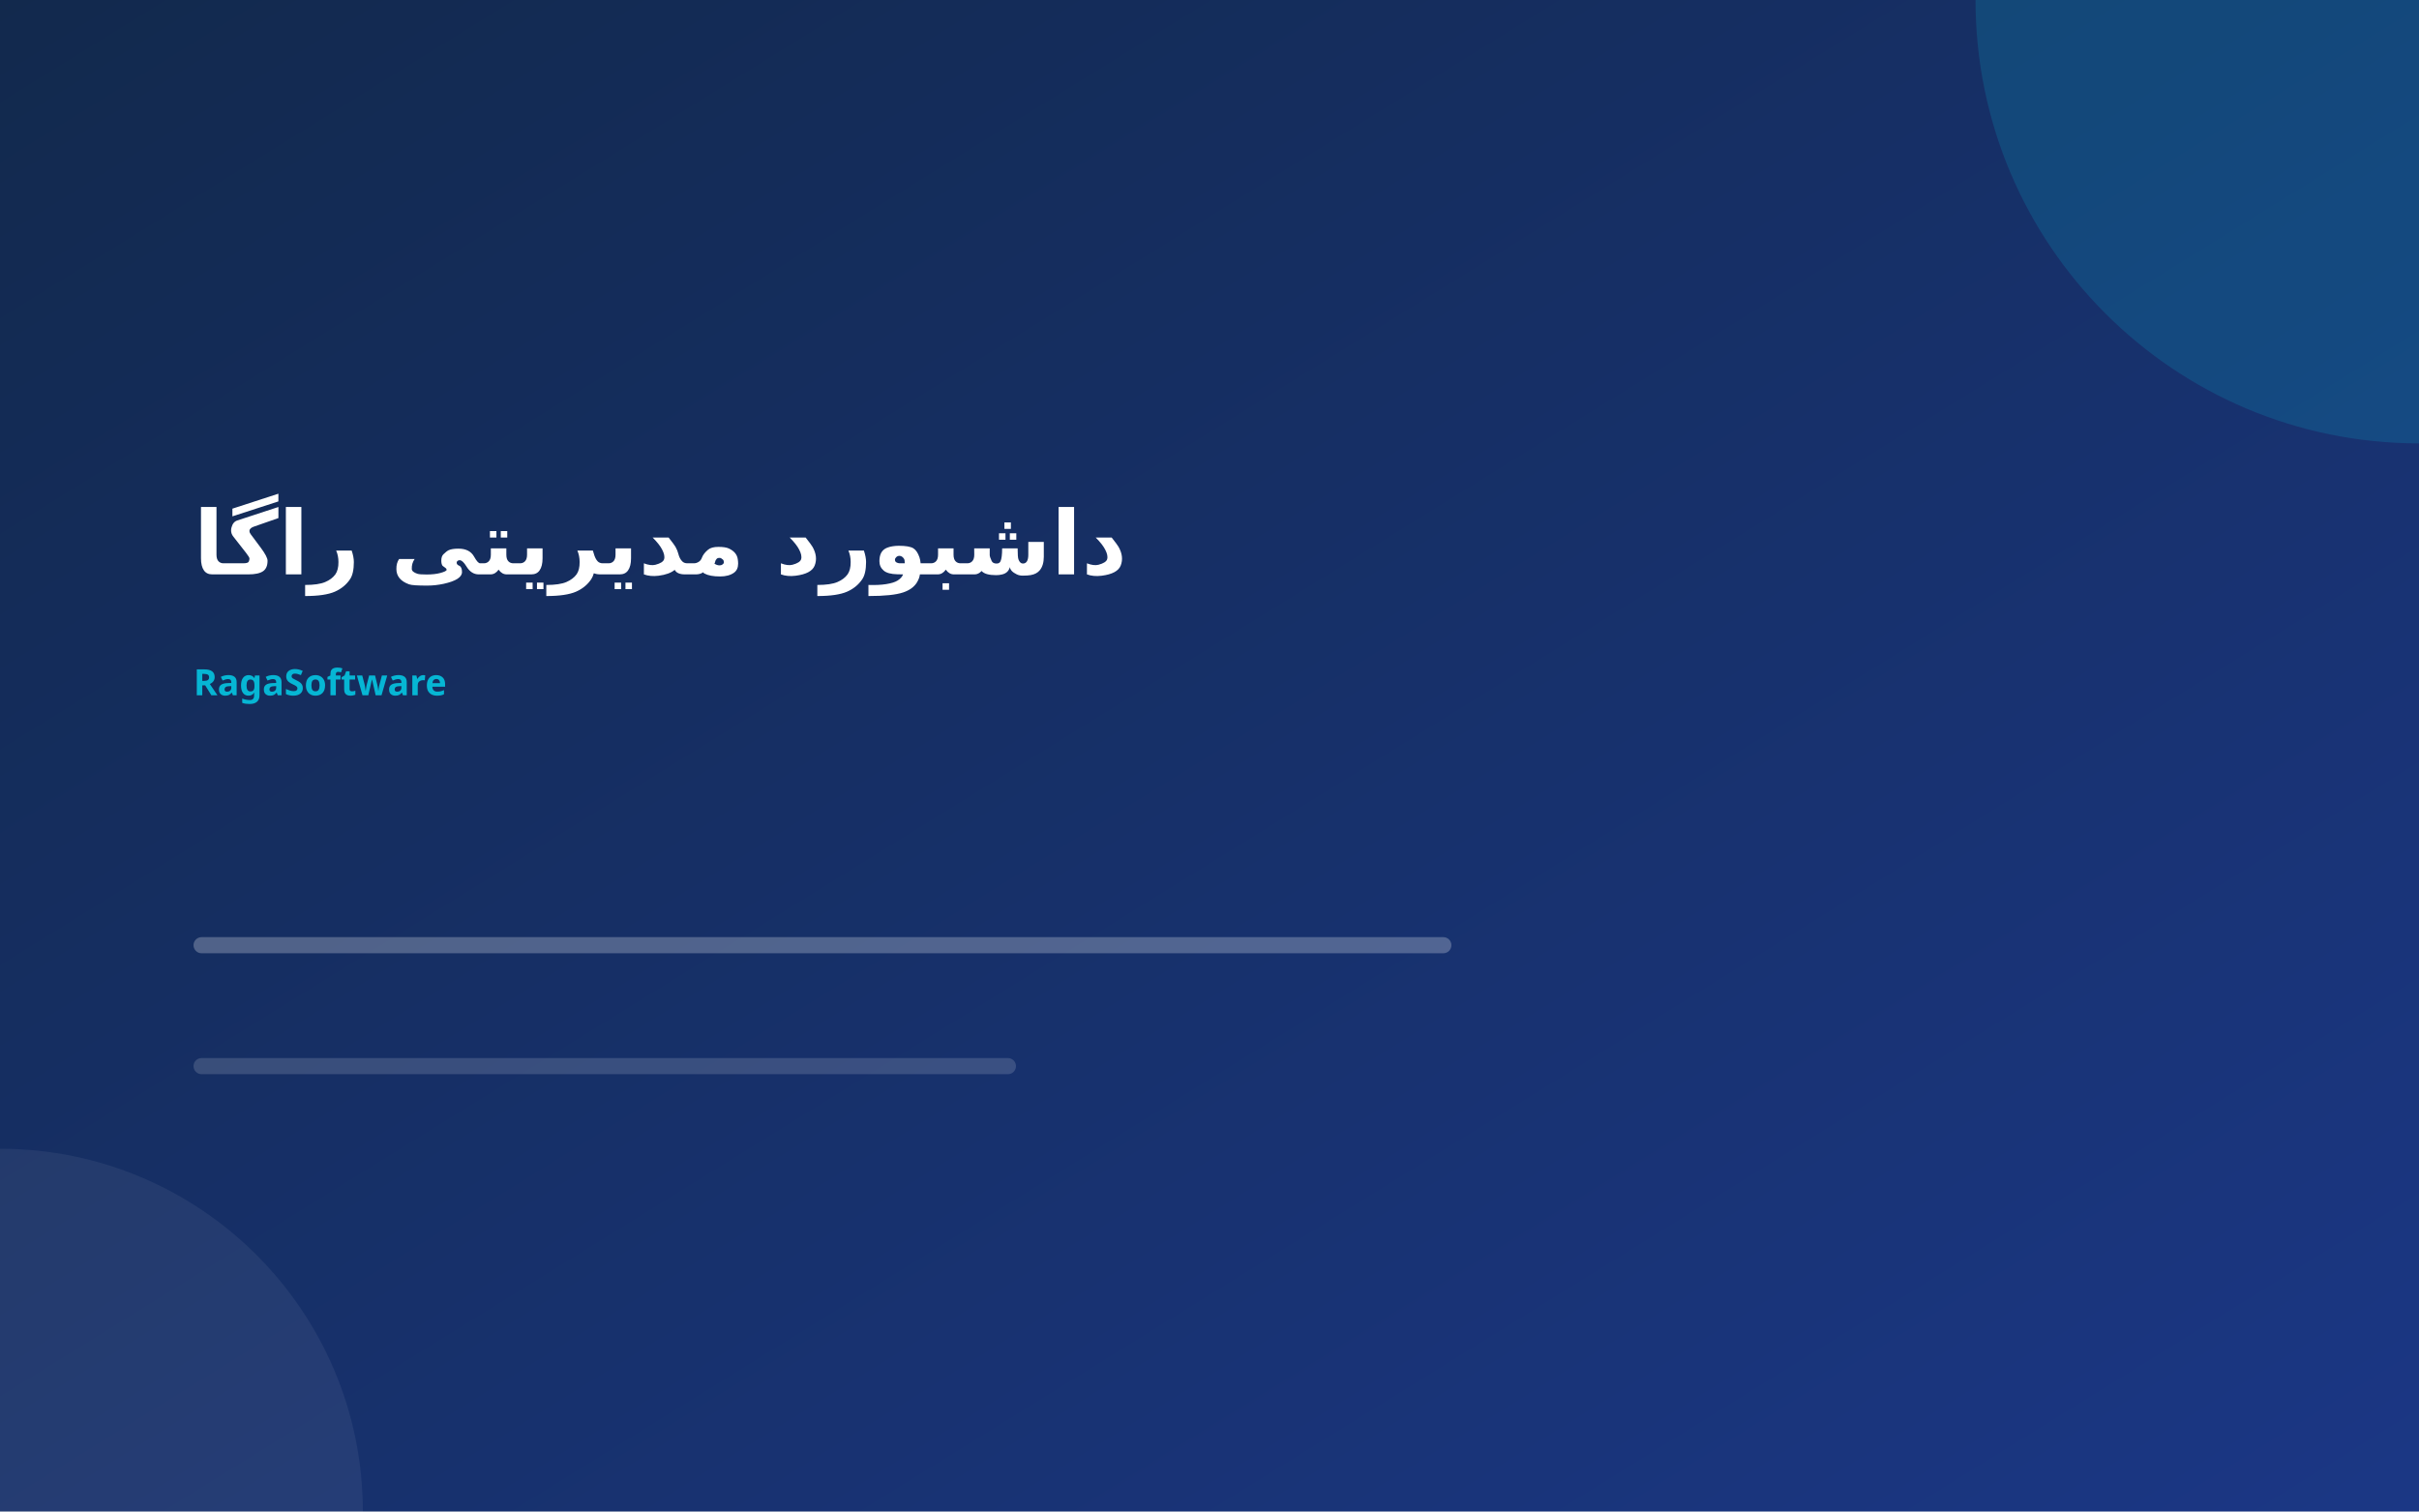
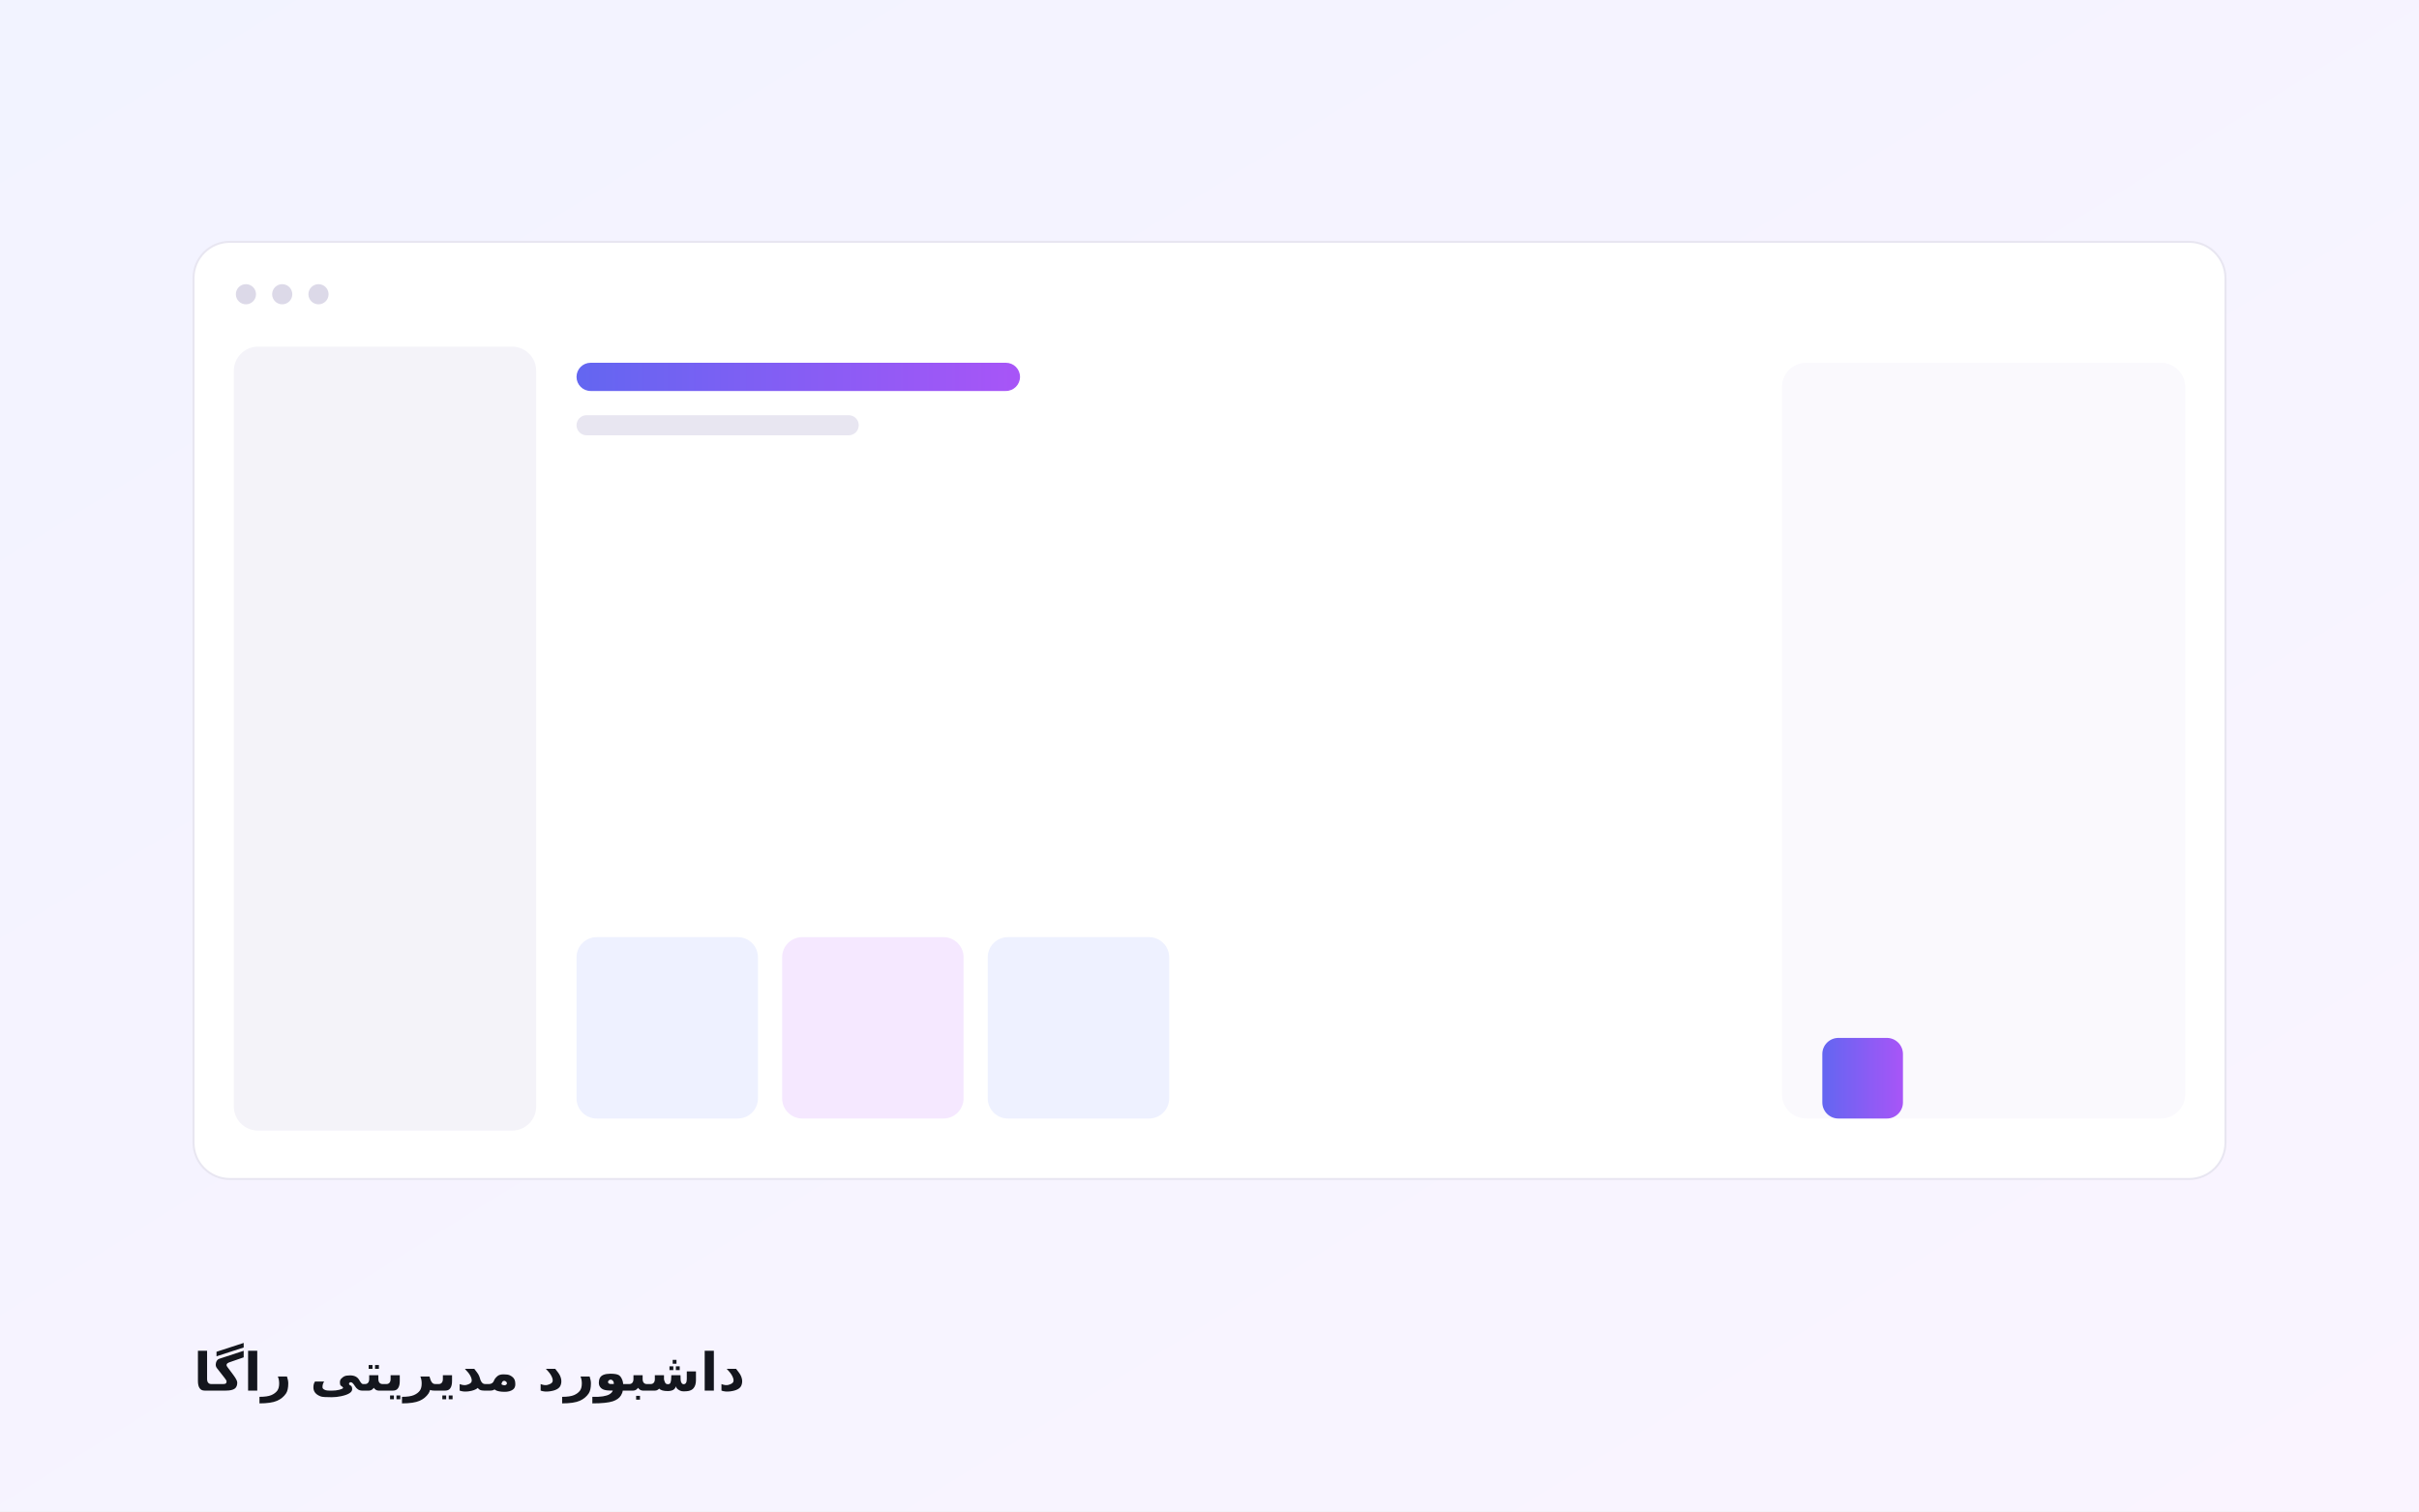
<svg xmlns="http://www.w3.org/2000/svg" width="1200" height="750" viewBox="0 0 1200 750" role="img" aria-label="داشبورد مدیریتی راگا">
  <defs>
-     <linearGradient id="g9da3f1" x1="0" y1="0" x2="1" y2="1">
-       <stop offset="0" stop-color="#12294d" />
-       <stop offset="1" stop-color="#1b3785" />
+     <linearGradient id="bg9da3f1" x1="0" y1="0" x2="1" y2="1">
+       <stop offset="0" stop-color="#f2f3ff" />
+       <stop offset="1" stop-color="#faf4ff" />
+     </linearGradient>
+     <linearGradient id="ac9da3f1" x1="0" y1="0" x2="1" y2="0">
+       <stop offset="0" stop-color="#6366f1" />
+       <stop offset="1" stop-color="#a855f7" />
    </linearGradient>
  </defs>
-   <rect width="1200" height="750" fill="url(#g9da3f1)" />
-   <circle cx="1200" cy="0" r="220" fill="#06b6d4" opacity="0.18" />
-   <circle cx="0" cy="750" r="180" fill="#ffffff" opacity="0.06" />
-   <rect x="8%" y="62%" width="52%" height="8" rx="4" fill="#ffffff" opacity="0.25" />
-   <rect x="8%" y="70%" width="34%" height="8" rx="4" fill="#ffffff" opacity="0.15" />
-   <text x="8%" y="38%" fill="#ffffff" font-family="Vazirmatn, Tahoma, sans-serif" font-size="44" font-weight="700">داشبورد مدیریتی راگا</text>
-   <text x="8%" y="46%" fill="#06b6d4" font-family="Vazirmatn, Tahoma, sans-serif" font-size="18" font-weight="600">RagaSoftware</text>
+   <rect width="1200" height="750" fill="url(#bg9da3f1)" />
+   <g transform="translate(96 120)">
+     <rect width="1008" height="465" rx="18" fill="#ffffff" stroke="#e8e6f1" />
+     <circle cx="26" cy="26" r="5" fill="#dcd9e8" />
+     <circle cx="44" cy="26" r="5" fill="#dcd9e8" />
+     <circle cx="62" cy="26" r="5" fill="#dcd9e8" />
+     <rect x="20" y="52" width="150" height="389" rx="12" fill="#f4f3f9" />
+     <rect x="190" y="60" width="220" height="14" rx="7" fill="url(#ac9da3f1)" />
+     <rect x="190" y="86" width="140" height="10" rx="5" fill="#e8e6f1" />
+     <rect x="190" y="345" width="90" height="90" rx="10" fill="#eef1ff" />
+     <rect x="292" y="345" width="90" height="90" rx="10" fill="#f5e8ff" />
+     <rect x="394" y="345" width="90" height="90" rx="10" fill="#eef1ff" />
+     <rect x="788" y="60" width="200" height="375" rx="12" fill="#faf9fd" />
+     <rect x="808" y="395" width="40" height="40" rx="8" fill="url(#ac9da3f1)" />
+   </g>
+   <text x="8%" y="690" fill="#14161d" font-family="Vazirmatn, Tahoma, sans-serif" font-size="26" font-weight="700">داشبورد مدیریتی راگا</text>
</svg>
